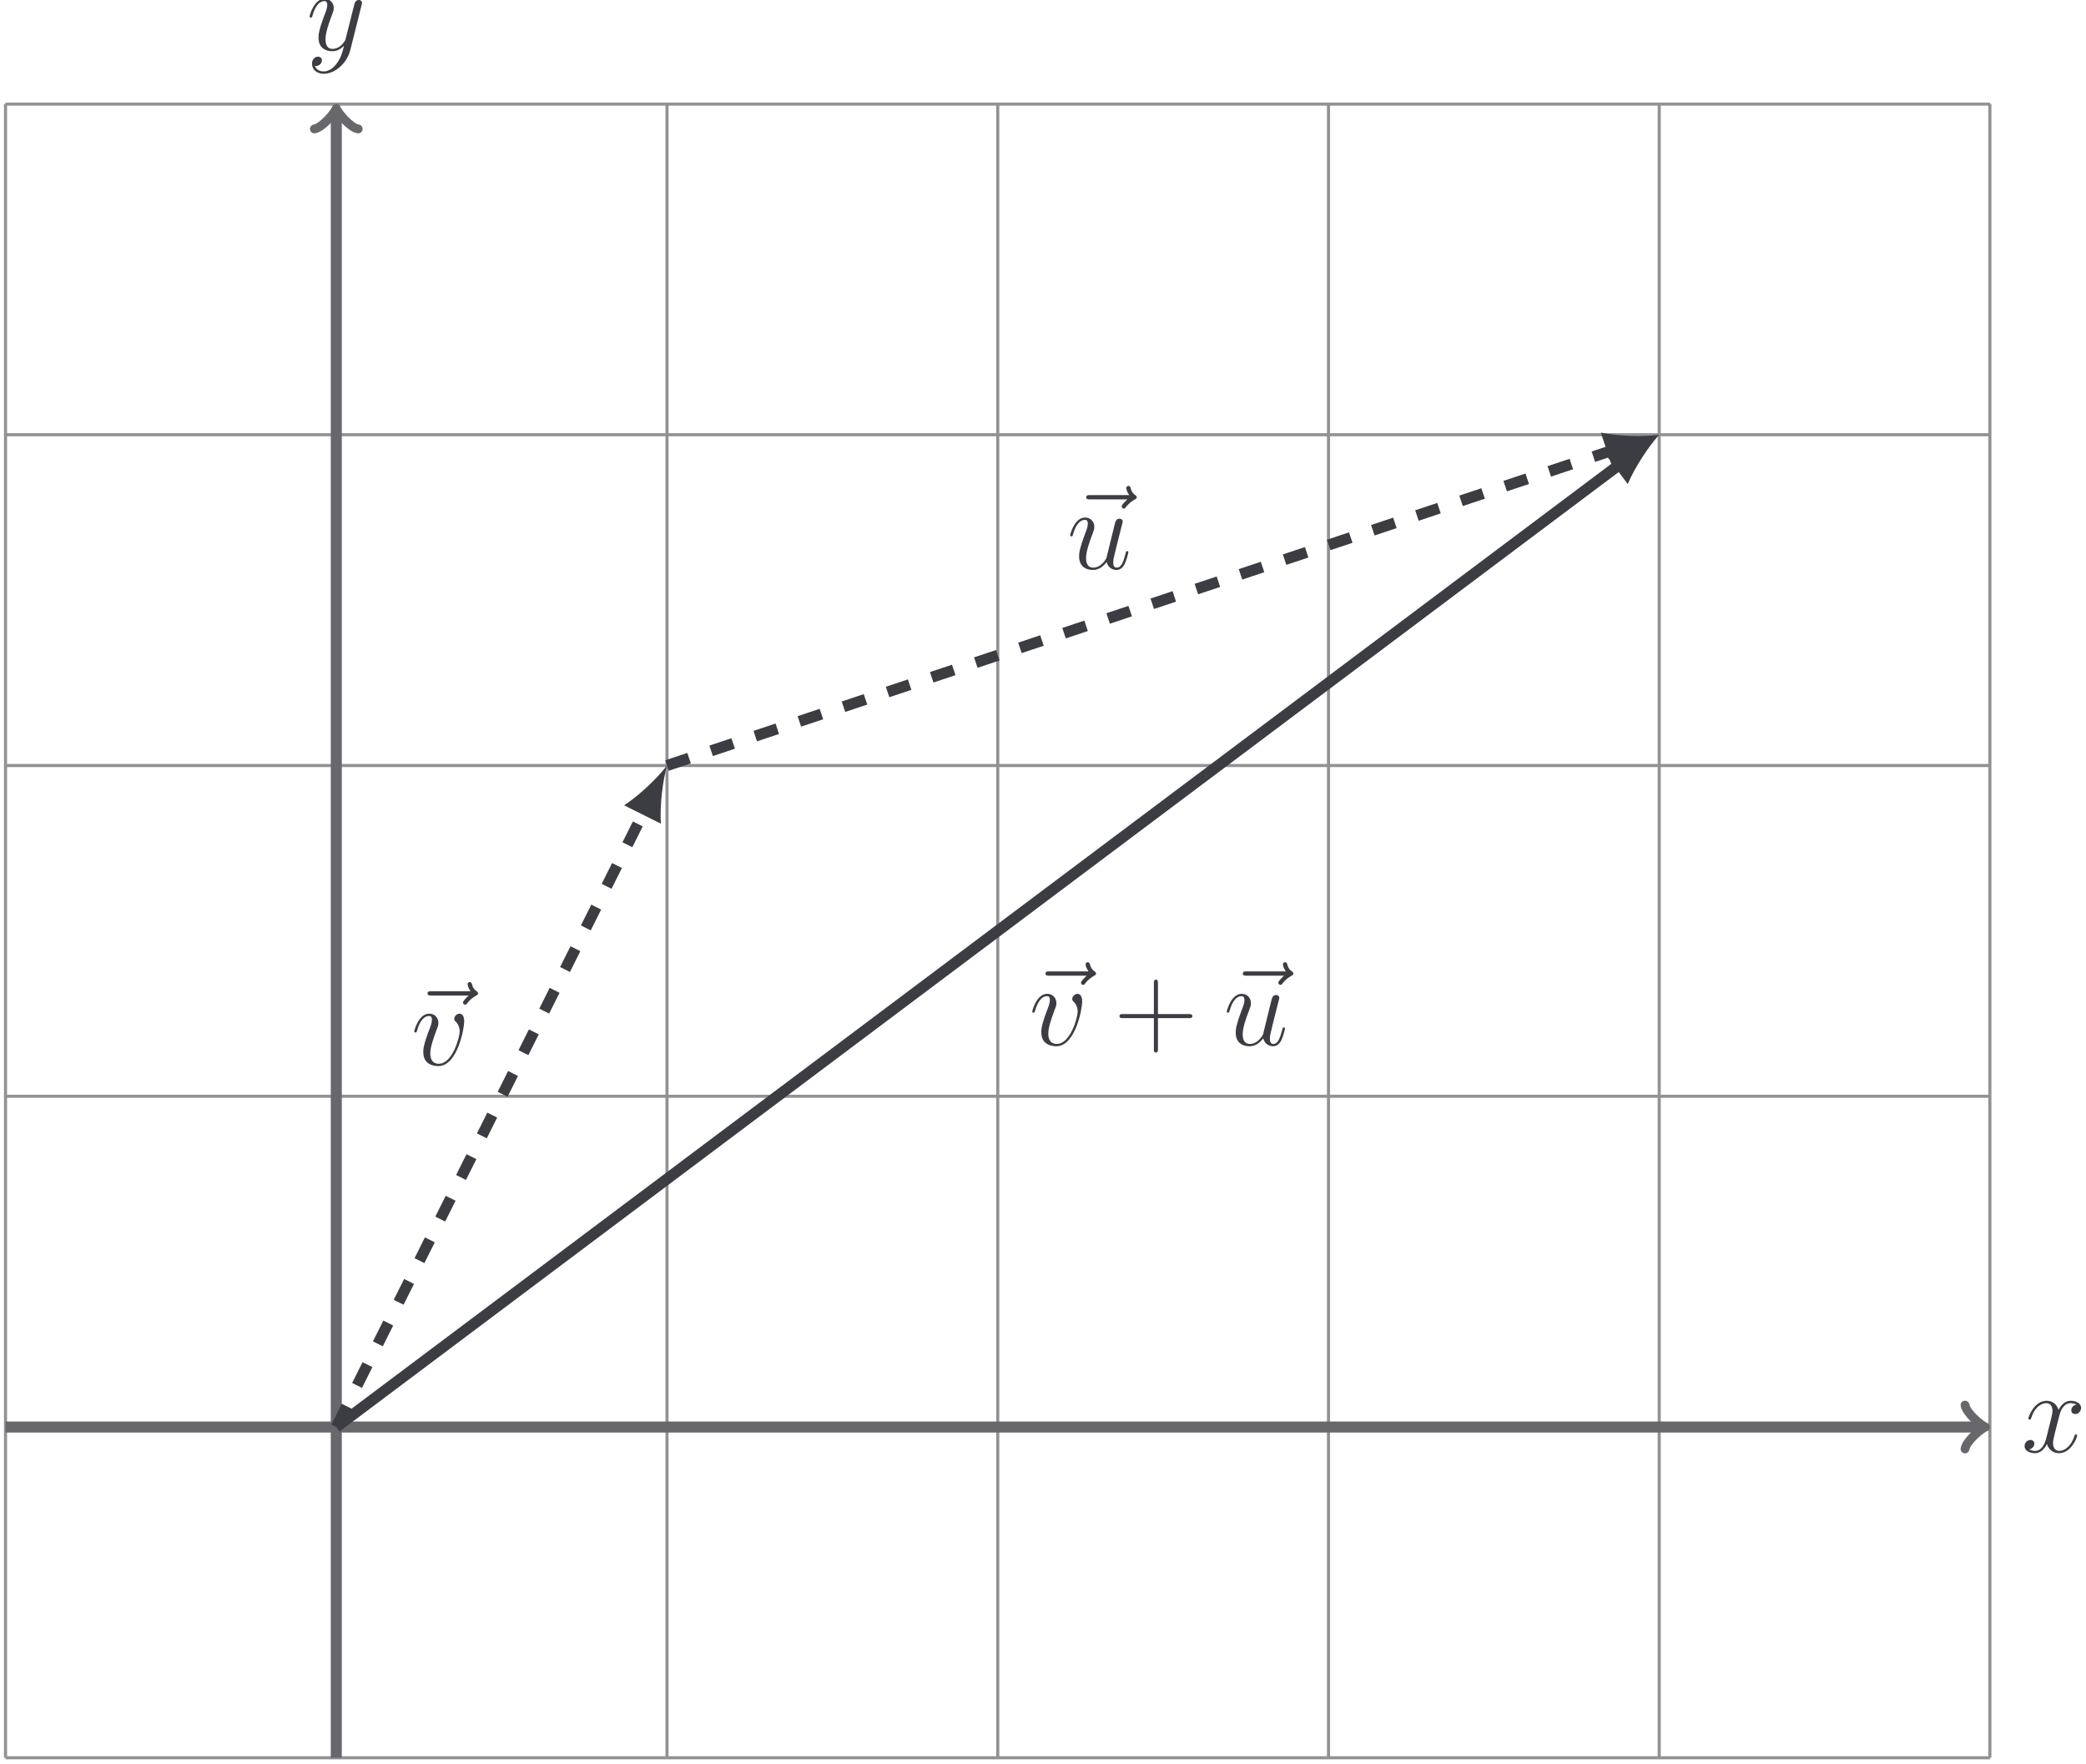
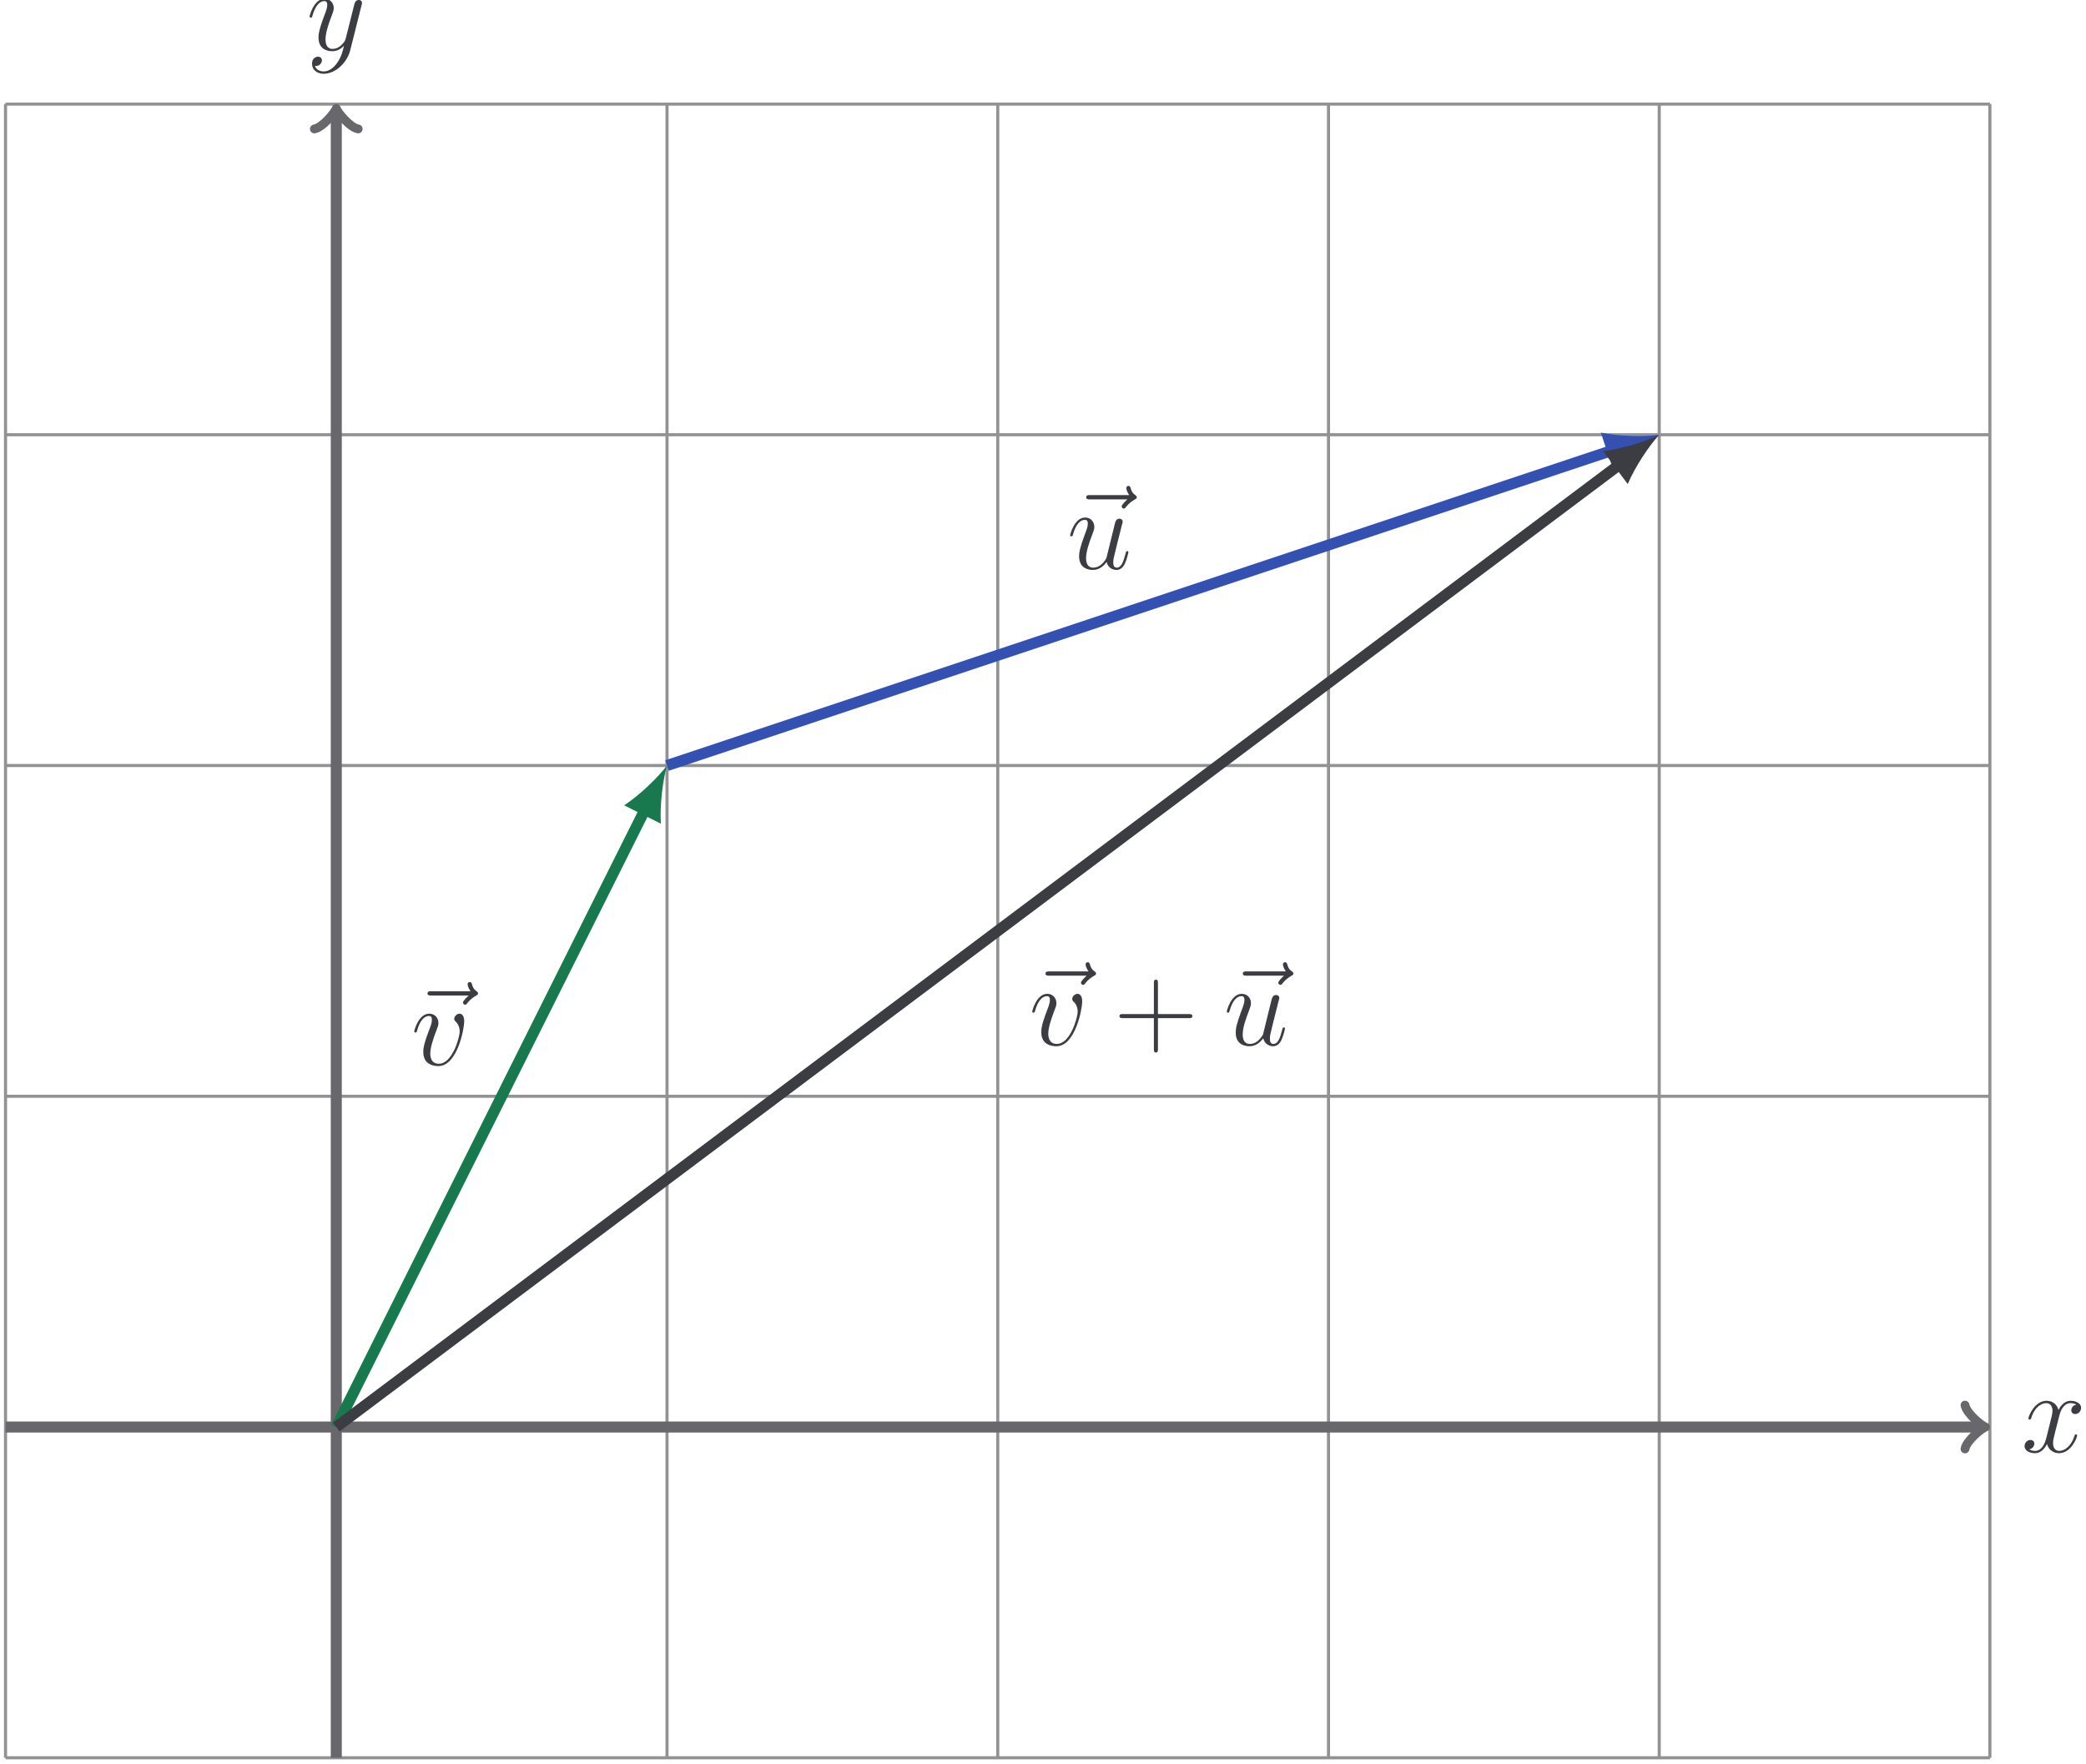
<svg xmlns="http://www.w3.org/2000/svg" xmlns:xlink="http://www.w3.org/1999/xlink" version="1.1" width="268.176pt" height="226.679pt" viewBox="-67.021 -63.7 268.176 226.679">
  <defs>
    <path id="g1-43" d="M10.057-3.721C10.057-3.99 9.818-3.99 9.594-3.99H5.634V-7.95C5.634-8.159 5.634-8.413 5.38-8.413C5.111-8.413 5.111-8.174 5.111-7.95V-3.99H1.151C.941-3.99 .687-3.99 .687-3.736C.687-3.467 .927-3.467 1.151-3.467H5.111V.493C5.111 .702 5.111 .956 5.365 .956C5.634 .956 5.634 .717 5.634 .493V-3.467H9.594C9.803-3.467 10.057-3.467 10.057-3.721Z" />
    <path id="g0-117" d="M7.89-2.137C7.89-2.212 7.831-2.271 7.741-2.271C7.606-2.271 7.592-2.197 7.532-1.973C7.263-.941 6.994-.149 6.396-.149C5.948-.149 5.948-.643 5.948-.837C5.948-1.181 5.993-1.33 6.142-1.958L6.441-3.183L7.054-5.619C7.158-5.993 7.158-6.022 7.158-6.067C7.158-6.291 6.979-6.441 6.755-6.441C6.321-6.441 6.217-6.067 6.127-5.694L5.066-1.375C5.066-1.375 4.468-.149 3.377-.149C2.6-.149 2.451-.822 2.451-1.375C2.451-2.227 2.869-3.422 3.258-4.423C3.437-4.902 3.512-5.096 3.512-5.395C3.512-6.037 3.049-6.59 2.331-6.59C.956-6.59 .403-4.423 .403-4.304C.403-4.244 .463-4.169 .568-4.169C.702-4.169 .717-4.229 .777-4.438C1.136-5.724 1.719-6.291 2.286-6.291C2.436-6.291 2.675-6.276 2.675-5.798C2.675-5.41 2.511-4.976 2.286-4.408C1.629-2.63 1.554-2.062 1.554-1.614C1.554-.09 2.705 .149 3.318 .149C4.274 .149 4.797-.508 5.096-.867C5.29-.03 6.007 .149 6.366 .149C6.844 .149 7.203-.164 7.442-.672C7.696-1.21 7.89-2.092 7.89-2.137Z" />
    <path id="g0-118" d="M6.829-5.589C6.829-6.531 6.351-6.59 6.232-6.59C5.873-6.59 5.544-6.232 5.544-5.933C5.544-5.753 5.649-5.649 5.709-5.589C5.858-5.455 6.247-5.051 6.247-4.274C6.247-3.646 5.35-.149 3.557-.149C2.645-.149 2.466-.912 2.466-1.465C2.466-2.212 2.809-3.258 3.213-4.334C3.452-4.946 3.512-5.096 3.512-5.395C3.512-6.022 3.064-6.59 2.331-6.59C.956-6.59 .403-4.423 .403-4.304C.403-4.244 .463-4.169 .568-4.169C.702-4.169 .717-4.229 .777-4.438C1.136-5.724 1.719-6.291 2.286-6.291C2.421-6.291 2.675-6.291 2.675-5.798C2.675-5.41 2.511-4.976 2.286-4.408C1.569-2.496 1.569-2.032 1.569-1.674C1.569-1.345 1.614-.732 2.077-.314C2.615 .149 3.362 .149 3.497 .149C5.978 .149 6.829-4.737 6.829-5.589Z" />
    <path id="g0-120" d="M7.173-2.137C7.173-2.212 7.113-2.271 7.024-2.271C6.889-2.271 6.874-2.197 6.829-2.077C6.426-.762 5.559-.149 4.887-.149C4.364-.149 4.08-.538 4.08-1.151C4.08-1.479 4.139-1.719 4.379-2.705L4.902-4.737C5.126-5.634 5.634-6.291 6.321-6.291C6.321-6.291 6.77-6.291 7.083-6.097C6.605-6.007 6.426-5.649 6.426-5.365C6.426-5.006 6.71-4.887 6.919-4.887C7.367-4.887 7.681-5.275 7.681-5.679C7.681-6.306 6.964-6.59 6.336-6.59C5.425-6.59 4.917-5.694 4.782-5.41C4.438-6.531 3.512-6.59 3.243-6.59C1.719-6.59 .912-4.633 .912-4.304C.912-4.244 .971-4.169 1.076-4.169C1.196-4.169 1.225-4.259 1.255-4.319C1.763-5.978 2.765-6.291 3.198-6.291C3.87-6.291 4.005-5.664 4.005-5.305C4.005-4.976 3.915-4.633 3.736-3.915L3.228-1.868C3.004-.971 2.57-.149 1.778-.149C1.704-.149 1.33-.149 1.016-.344C1.554-.448 1.674-.897 1.674-1.076C1.674-1.375 1.45-1.554 1.166-1.554C.807-1.554 .418-1.24 .418-.762C.418-.134 1.121 .149 1.763 .149C2.481 .149 2.989-.418 3.303-1.031C3.542-.149 4.289 .149 4.842 .149C6.366 .149 7.173-1.808 7.173-2.137Z" />
    <path id="g0-121" d="M7.098-5.813C7.113-5.888 7.143-5.978 7.143-6.067C7.143-6.291 6.964-6.441 6.74-6.441C6.605-6.441 6.291-6.381 6.172-5.933L5.066-1.539C4.991-1.27 4.991-1.24 4.872-1.076C4.573-.658 4.08-.149 3.362-.149C2.526-.149 2.451-.971 2.451-1.375C2.451-2.227 2.854-3.377 3.258-4.453C3.422-4.887 3.512-5.096 3.512-5.395C3.512-6.022 3.064-6.59 2.331-6.59C.956-6.59 .403-4.423 .403-4.304C.403-4.244 .463-4.169 .568-4.169C.702-4.169 .717-4.229 .777-4.438C1.136-5.694 1.704-6.291 2.286-6.291C2.421-6.291 2.675-6.291 2.675-5.798C2.675-5.41 2.511-4.976 2.286-4.408C1.554-2.451 1.554-1.958 1.554-1.599C1.554-.179 2.57 .149 3.318 .149C3.751 .149 4.289 .015 4.812-.538L4.827-.523C4.603 .359 4.453 .941 3.93 1.674C3.527 2.242 2.944 2.75 2.212 2.75C2.032 2.75 1.315 2.72 1.091 2.032C1.136 2.047 1.24 2.047 1.24 2.047C1.689 2.047 1.988 1.659 1.988 1.315S1.704 .852 1.479 .852C1.24 .852 .717 1.031 .717 1.763C.717 2.526 1.36 3.049 2.212 3.049C3.706 3.049 5.215 1.674 5.634 .015L7.098-5.813Z" />
    <path id="g0-126" d="M9.205-9.205C9.205-9.34 9.086-9.415 8.996-9.489C8.578-9.773 8.473-10.177 8.428-10.356C8.384-10.476 8.339-10.655 8.13-10.655C8.04-10.655 7.861-10.595 7.861-10.371C7.861-10.237 7.95-9.878 8.234-9.474H3.213C2.959-9.474 2.705-9.474 2.705-9.191C2.705-8.922 2.974-8.922 3.213-8.922H7.995C7.816-8.757 7.263-8.234 7.263-8.025C7.263-7.875 7.397-7.741 7.547-7.741C7.681-7.741 7.741-7.831 7.846-7.98C8.204-8.428 8.608-8.712 8.951-8.907C9.101-8.996 9.205-9.041 9.205-9.205Z" />
  </defs>
  <g id="page1">
    <path d="M-66.312 162.269H188.813M-66.312 119.75H188.813M-66.312 77.231H188.813M-66.312 34.711H188.813M-66.312-7.813H188.813M-66.312-50.316H188.813M-66.312 162.269V-50.332M-23.789 162.269V-50.332M18.73 162.269V-50.332M61.25 162.269V-50.332M103.77 162.269V-50.332M146.289 162.269V-50.332M188.797 162.269V-50.332" stroke="#929295" fill="none" stroke-width=".399" />
    <path d="M-66.312 119.75H187.715" stroke="#67676c" fill="none" stroke-width="1.417" stroke-miterlimit="10" />
    <path d="M185.602 116.934C185.778 117.988 187.715 119.574 188.243 119.75C187.715 119.926 185.778 121.512 185.602 122.566" stroke="#67676c" fill="none" stroke-width="1.134" stroke-miterlimit="10" stroke-linecap="round" stroke-linejoin="round" />
    <g fill="#3c3c43" transform="matrix(1 0 0 1 216.6304 3.217)">
      <use x="-23.79" y="119.75" xlink:href="#g0-120" />
    </g>
    <path d="M-23.789 162.269V-49.234" stroke="#67676c" fill="none" stroke-width="1.417" stroke-miterlimit="10" />
    <path d="M-26.605-47.125C-25.551-47.301-23.965-49.234-23.789-49.766C-23.613-49.234-22.031-47.301-20.973-47.125" stroke="#67676c" fill="none" stroke-width="1.134" stroke-miterlimit="10" stroke-linecap="round" stroke-linejoin="round" />
    <g fill="#3c3c43" transform="matrix(1 0 0 1 -3.8354 -177.0158)">
      <use x="-23.79" y="119.75" xlink:href="#g0-121" />
    </g>
-     <path d="M-23.789 119.75L15.895 40.379" stroke="#3c3c43" fill="none" stroke-width="1.417" stroke-miterlimit="10" stroke-dasharray="2.989 2.989" />
-     <path d="M18.73 34.711C17.574 36.23 15.266 38.488 13.219 39.828L17.941 42.187C17.785 39.746 18.203 36.547 18.73 34.711" fill="#3c3c43" />
+     <path d="M-23.789 119.75L15.895 40.379" stroke="#18794e" fill="none" stroke-width="1.417" stroke-miterlimit="10" />
+     <path d="M18.73 34.711C17.574 36.23 15.266 38.488 13.219 39.828L17.941 42.187C17.785 39.746 18.203 36.547 18.73 34.711" fill="#18794e" />
    <g fill="#3c3c43" transform="matrix(1 0 0 1 9.6205 -46.5494)">
      <use x="-24.386" y="119.75" xlink:href="#g0-126" />
      <use x="-23.79" y="119.75" xlink:href="#g0-118" />
    </g>
-     <path d="M18.73 34.711L140.278-5.809" stroke="#3c3c43" fill="none" stroke-width="1.417" stroke-miterlimit="10" stroke-dasharray="2.989 2.989" />
-     <path d="M146.29-7.813C144.399-7.551 141.168-7.59 138.778-8.09L140.446-3.078C142.059-4.918 144.622-6.883 146.29-7.813" fill="#3c3c43" />
+     <path d="M18.73 34.711L140.278-5.809" stroke="#3451b2" fill="none" stroke-width="1.417" stroke-miterlimit="10" />
+     <path d="M146.29-7.813C144.399-7.551 141.168-7.59 138.778-8.09L140.446-3.078C142.059-4.918 144.622-6.883 146.29-7.813" fill="#3451b2" />
    <g fill="#3c3c43" transform="matrix(1 0 0 1 93.9432 -110.3297)">
      <use x="-24.027" y="119.75" xlink:href="#g0-126" />
      <use x="-23.79" y="119.75" xlink:href="#g0-117" />
    </g>
    <path d="M-23.789 119.75L141.223-4.008" stroke="#3c3c43" fill="none" stroke-width="1.417" stroke-miterlimit="10" />
    <path d="M146.289-7.812C144.578-6.965 141.504-5.98 139.075-5.699L142.242-1.473C143.192-3.727 145-6.402 146.289-7.812" fill="#3c3c43" />
    <g fill="#3c3c43" transform="matrix(1 0 0 1 89.0696 -49.0992)">
      <use x="-24.386" y="119.75" xlink:href="#g0-126" />
      <use x="-23.79" y="119.75" xlink:href="#g0-118" />
      <use x="-12.859" y="119.75" xlink:href="#g1-43" />
      <use x=".982" y="119.75" xlink:href="#g0-126" />
      <use x="1.219" y="119.75" xlink:href="#g0-117" />
    </g>
  </g>
</svg>
